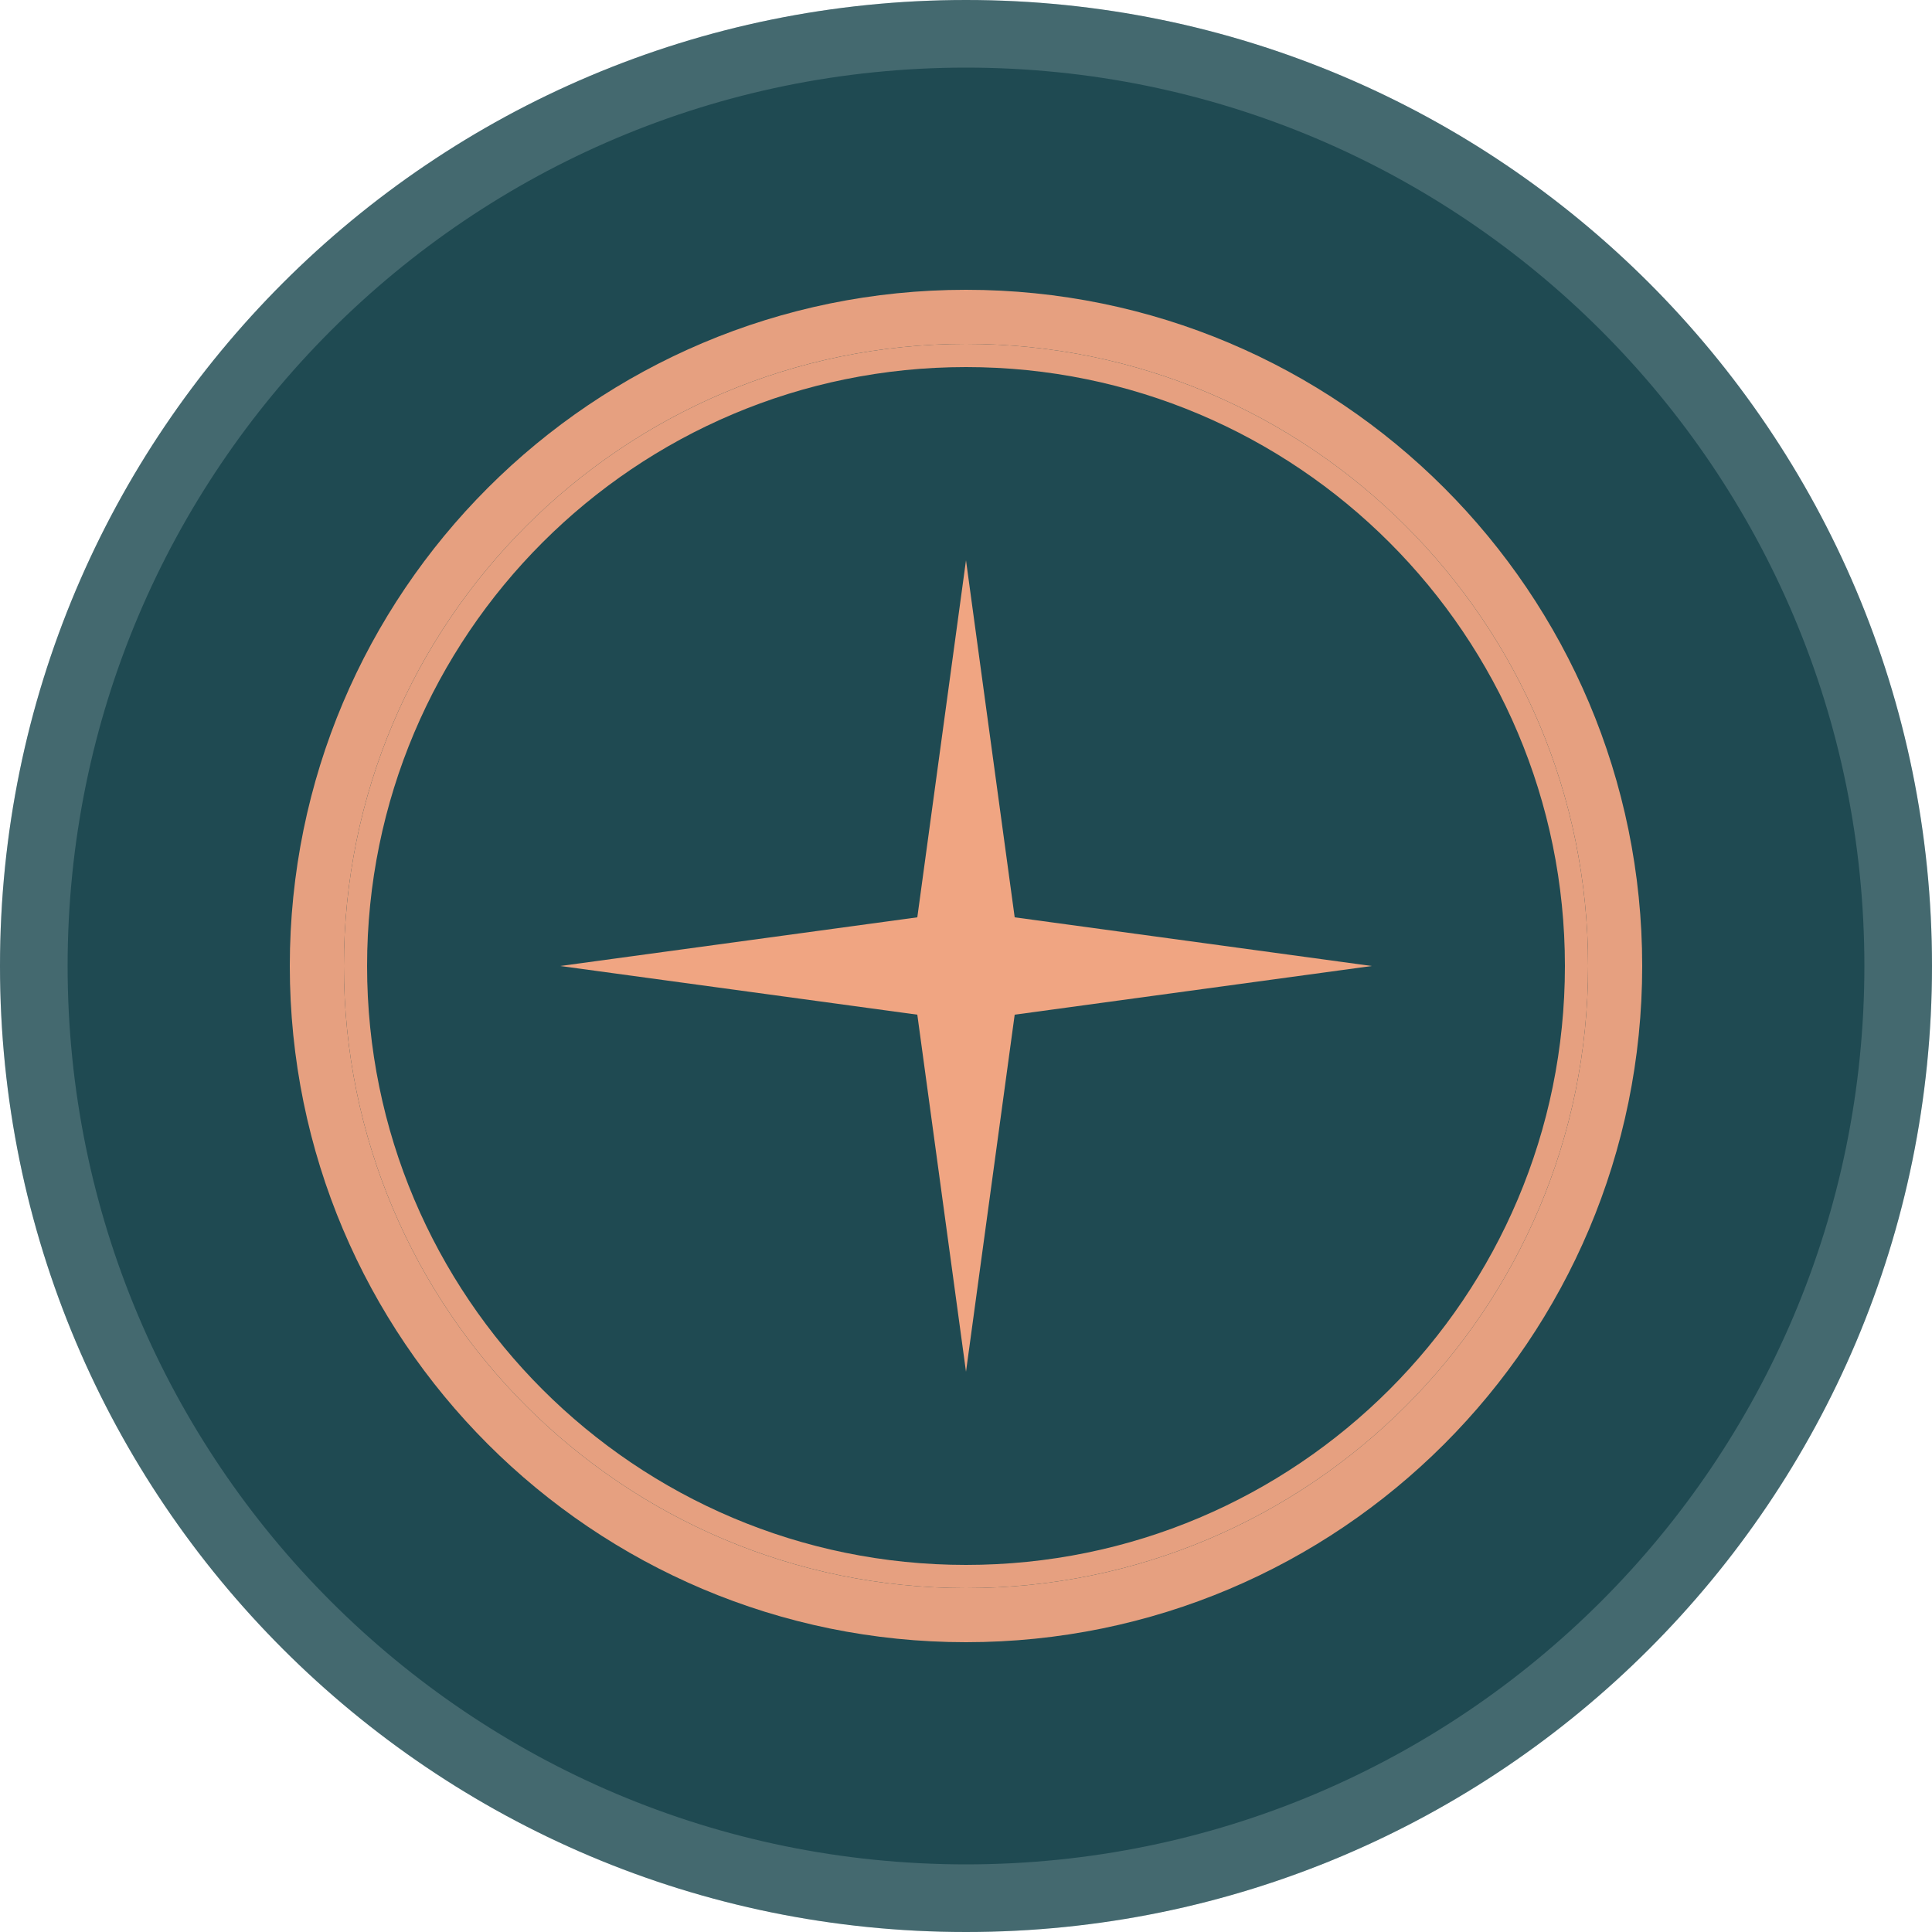
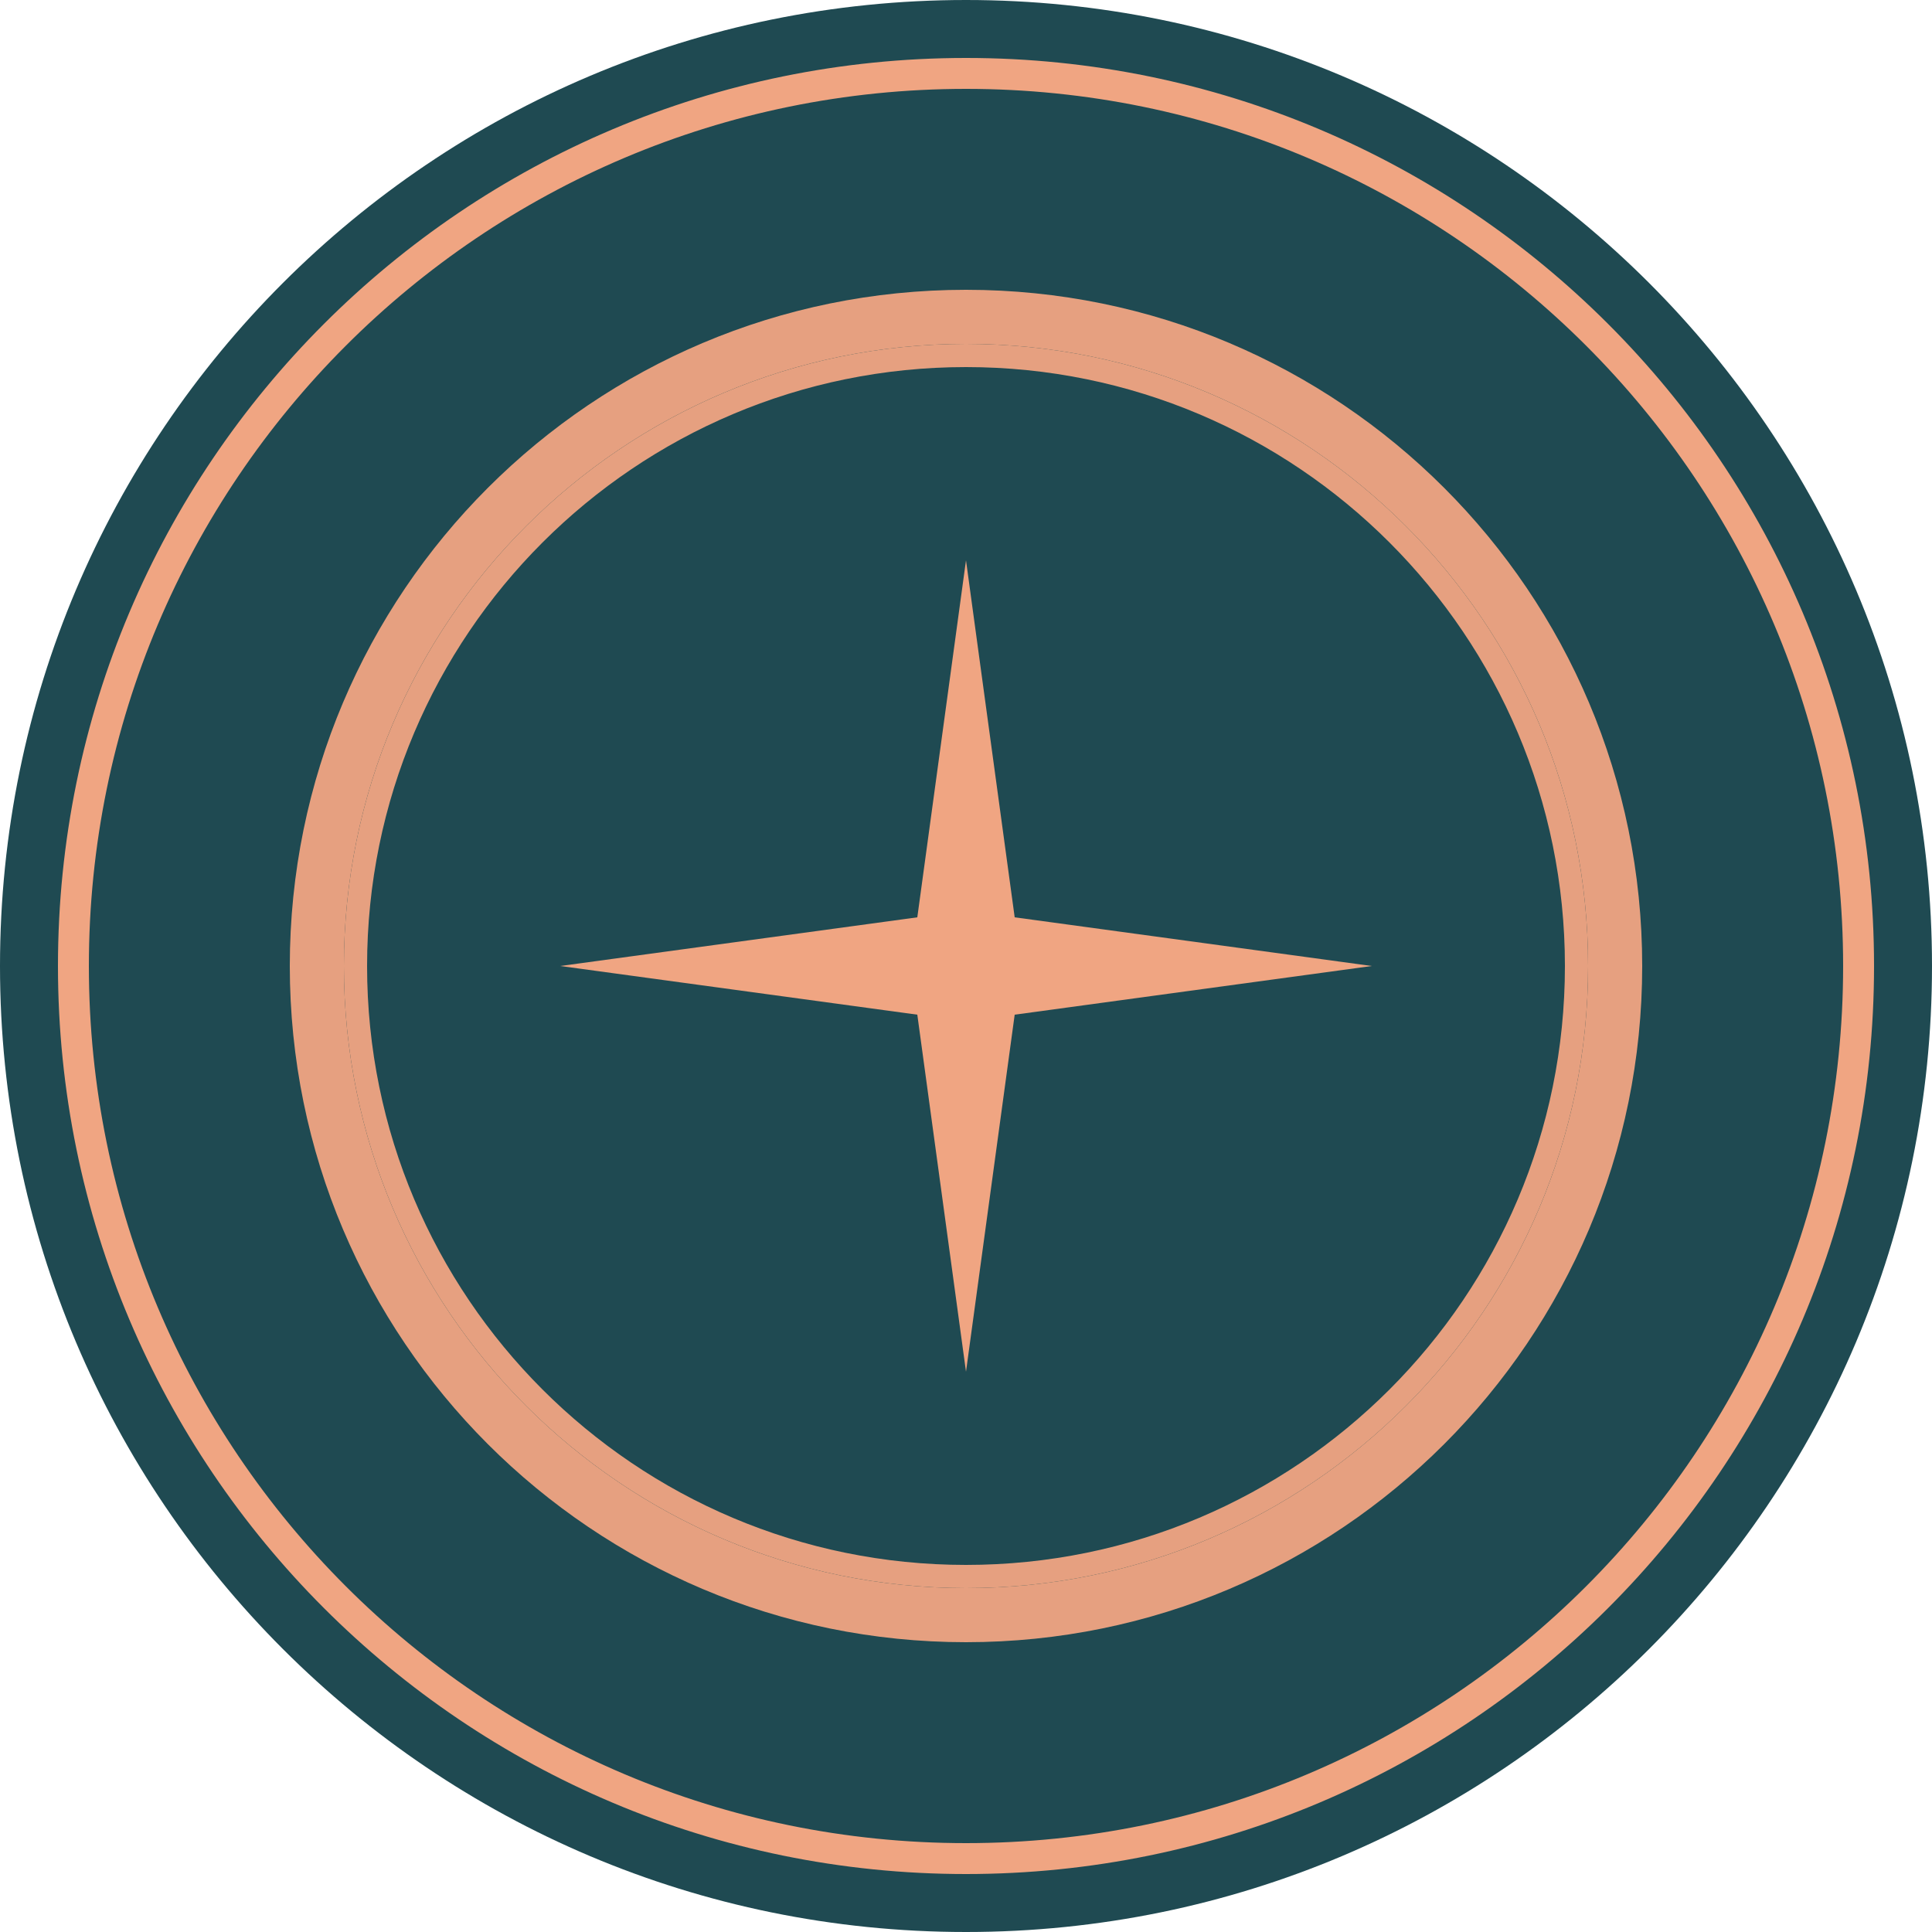
<svg xmlns="http://www.w3.org/2000/svg" viewBox="0 0 100 100" role="img" aria-label="Driftibo compass-star mark">
  <circle cx="50" cy="50" r="50" fill="#1F4A52" />
-   <circle cx="50" cy="50" r="48.25" fill="none" stroke="#ECF3F4" stroke-width="3.5" opacity="0.18" />
+   <circle cx="50" cy="50" r="46.2" fill="none" stroke="#F0A582" stroke-width="1.6" />
  <g stroke="#F0A582" fill="none" opacity="0.95">
    <circle cx="50" cy="50" r="33.6" stroke-width="2.8" />
    <circle cx="50" cy="50" r="31.6" stroke-width="1.2" />
  </g>
  <polygon points="50,29 52.52,47.48 71,50 52.52,52.52 50,71 47.48,52.52 29,50 47.48,47.48" fill="#F0A582" />
</svg>
